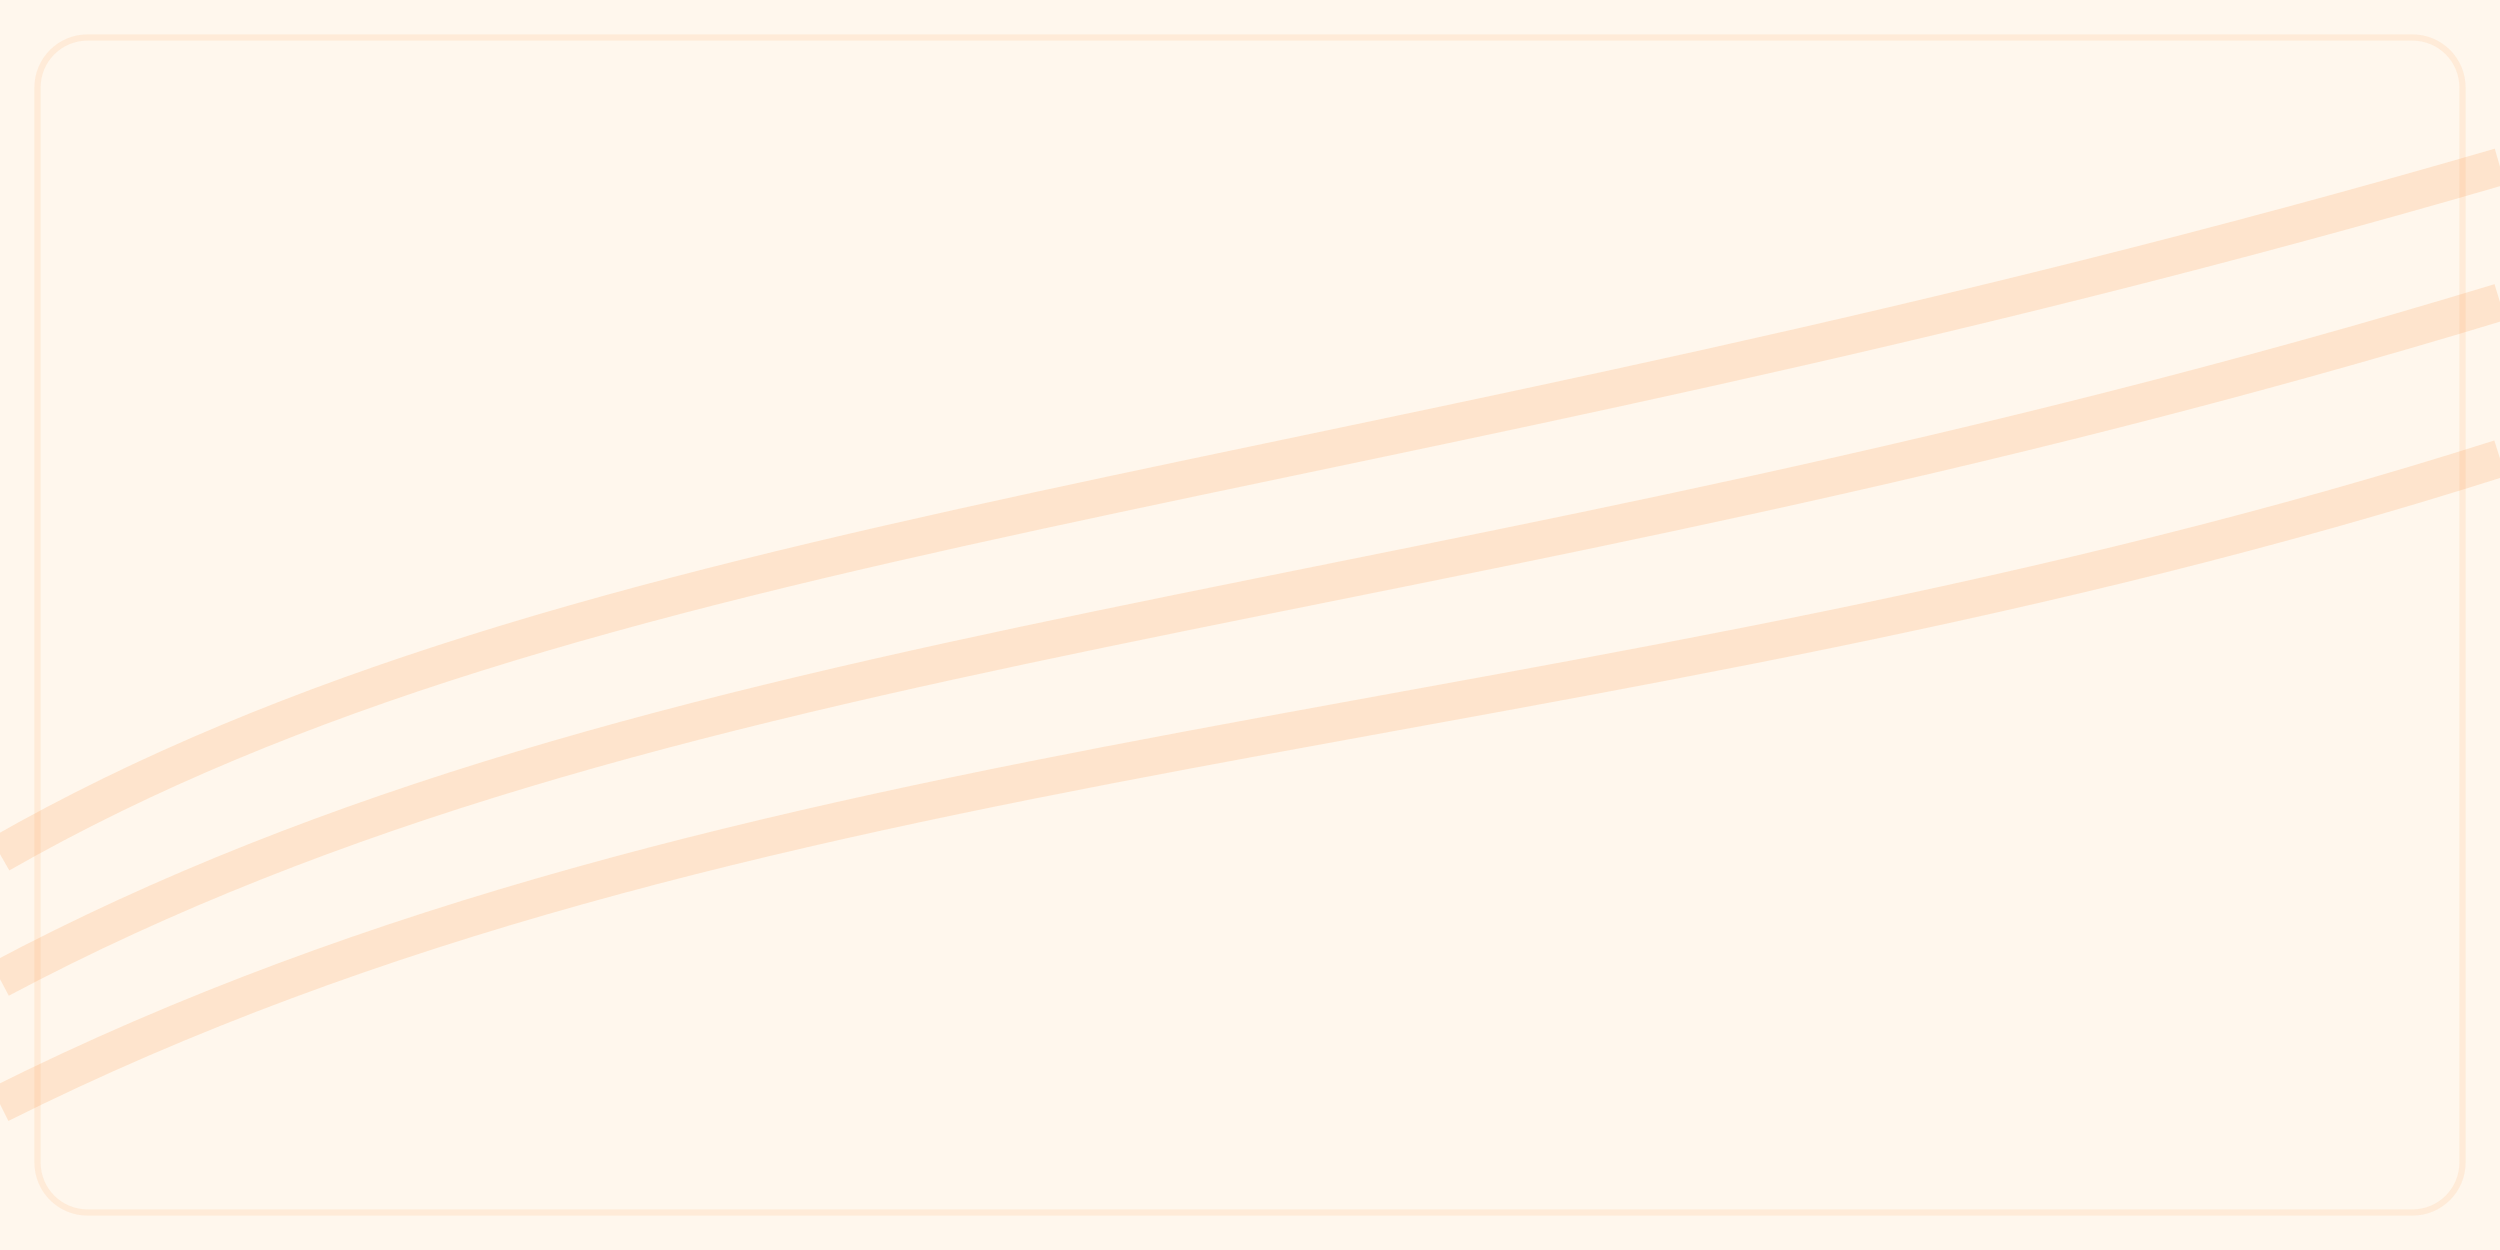
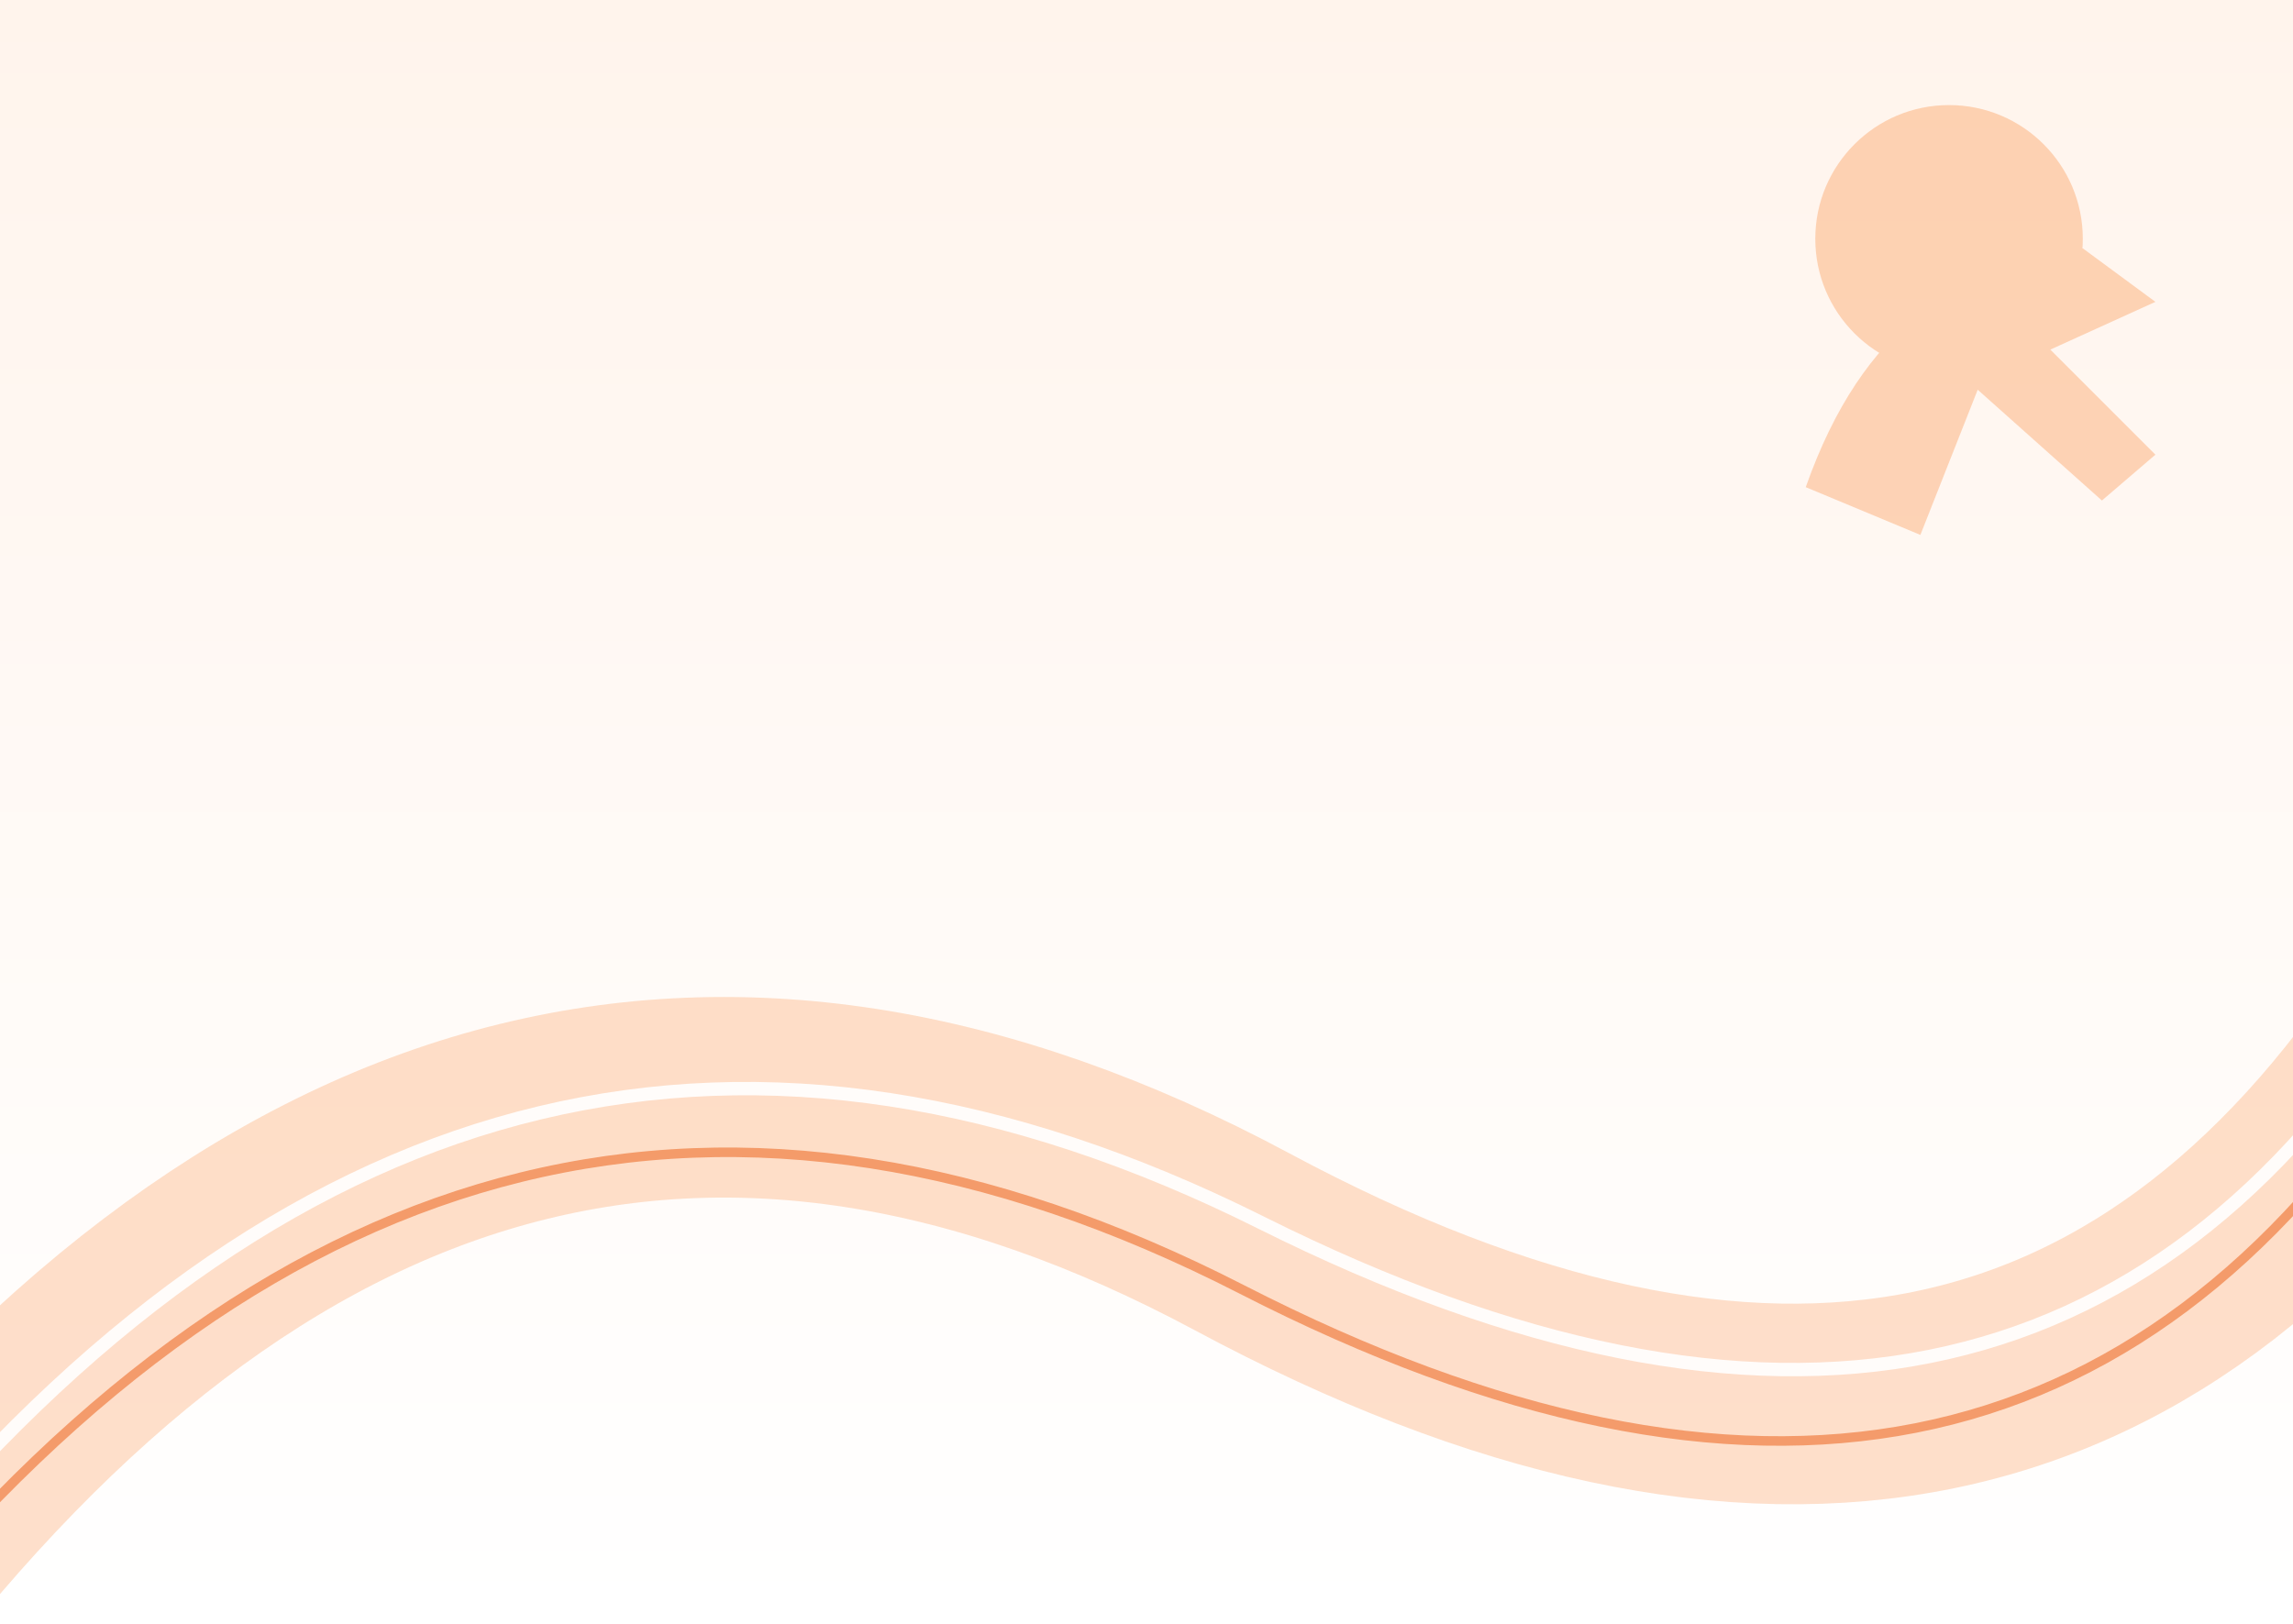
- <svg xmlns="http://www.w3.org/2000/svg" viewBox="0 0 1200 600">
-   <rect width="1200" height="600" fill="#fff7ed" />
-   <path d="M0 410 C280 250 650 240 1200 80 M0 470 C320 300 690 300 1200 145 M0 530 C360 350 760 360 1200 220" fill="none" stroke="#fb923c" stroke-width="18" opacity=".18" />
-   <rect x="18" y="18" width="1164" height="564" rx="24" fill="none" stroke="#fb923c" stroke-width="3" opacity=".12" />
+ <svg xmlns="http://www.w3.org/2000/svg" viewBox="0 0 1200 850">
+   <rect width="1200" height="850" fill="#fff" />
+   <defs>
+     <linearGradient id="g" x2="0" y2="1">
+       <stop stop-color="#fff4ec" />
+       <stop offset="1" stop-color="#fff" />
+     </linearGradient>
+   </defs>
+   <rect width="1200" height="850" fill="url(#g)" />
+   <path d="M-80 850 Q240 430 650 650 T1280 520" fill="none" stroke="#f97316" stroke-width="105" opacity=".22" />
+   <path d="M-60 850 Q250 470 650 675 T1260 555" fill="none" stroke="#ea580c" stroke-width="5" opacity=".5" />
+   <path d="M-50 810 Q260 440 660 640 T1260 520" fill="none" stroke="#fff" stroke-width="7" opacity=".9" />
+   <g fill="#f97316" opacity=".28">
+     <circle cx="1020" cy="125" r="70" />
+     <path d="M945 255c30-85 80-115 145-125l38 28-55 25 55 55-28 24-65-58-30 76z" />
+   </g>
</svg>
